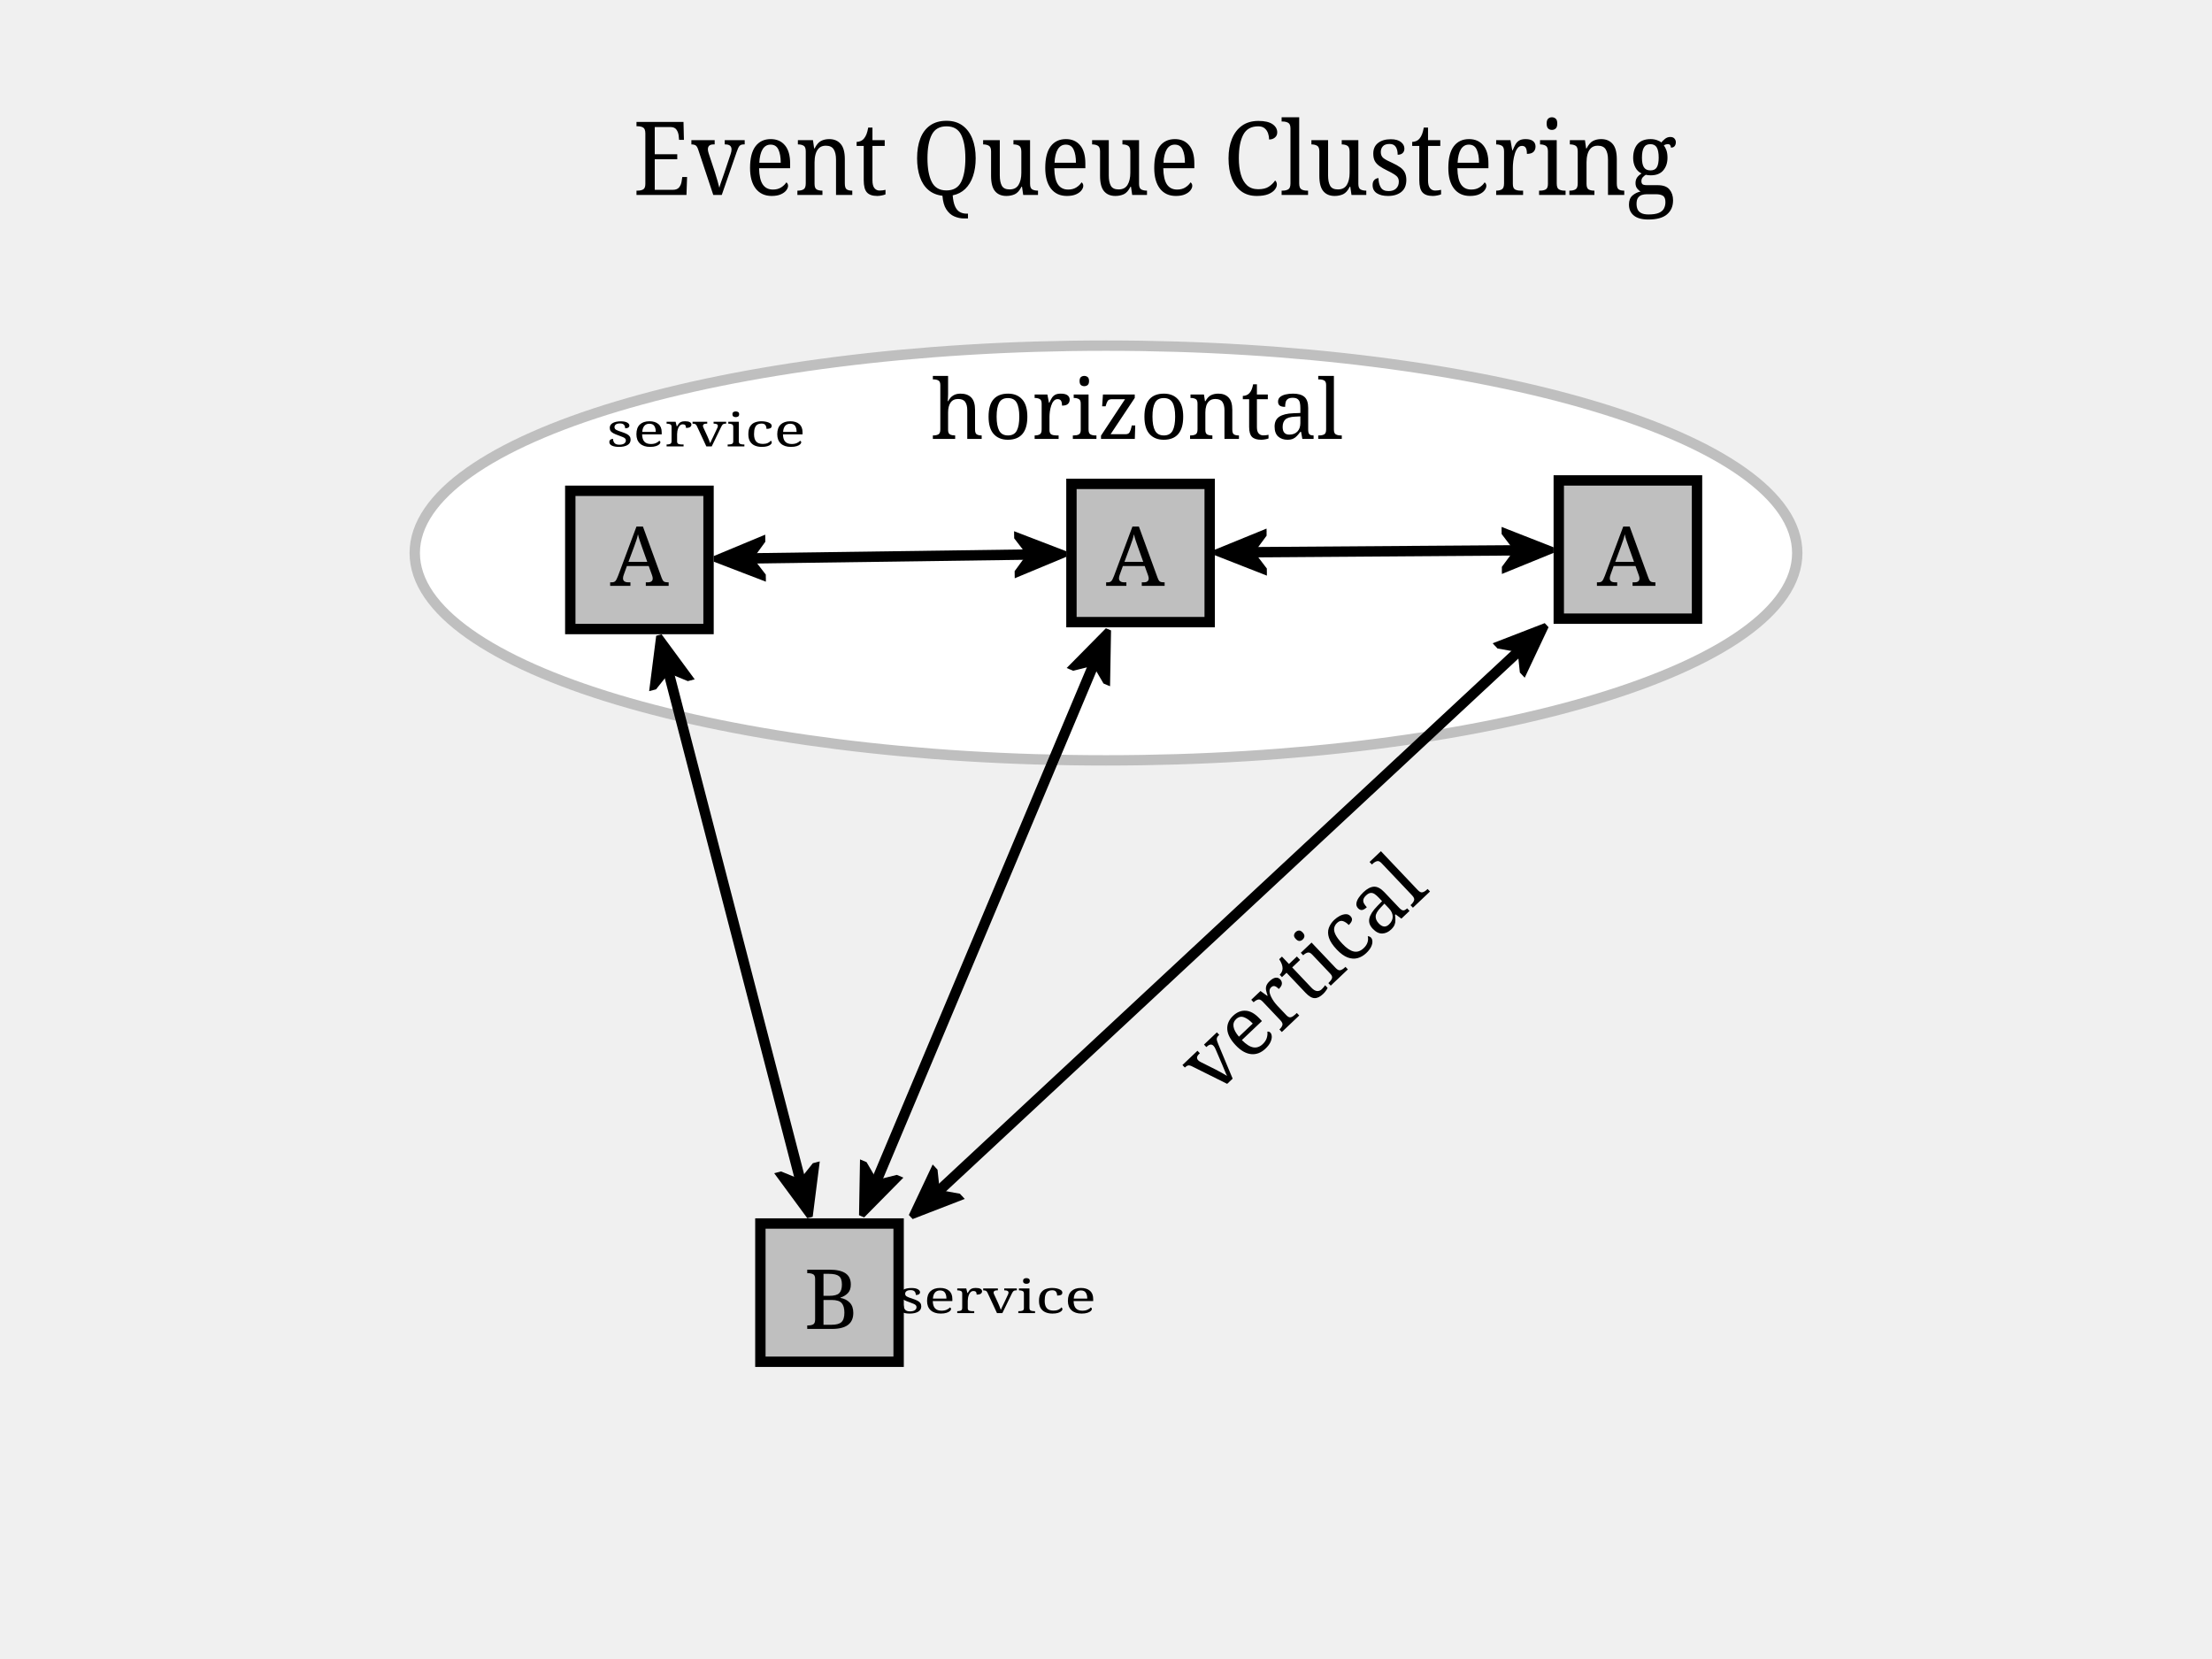
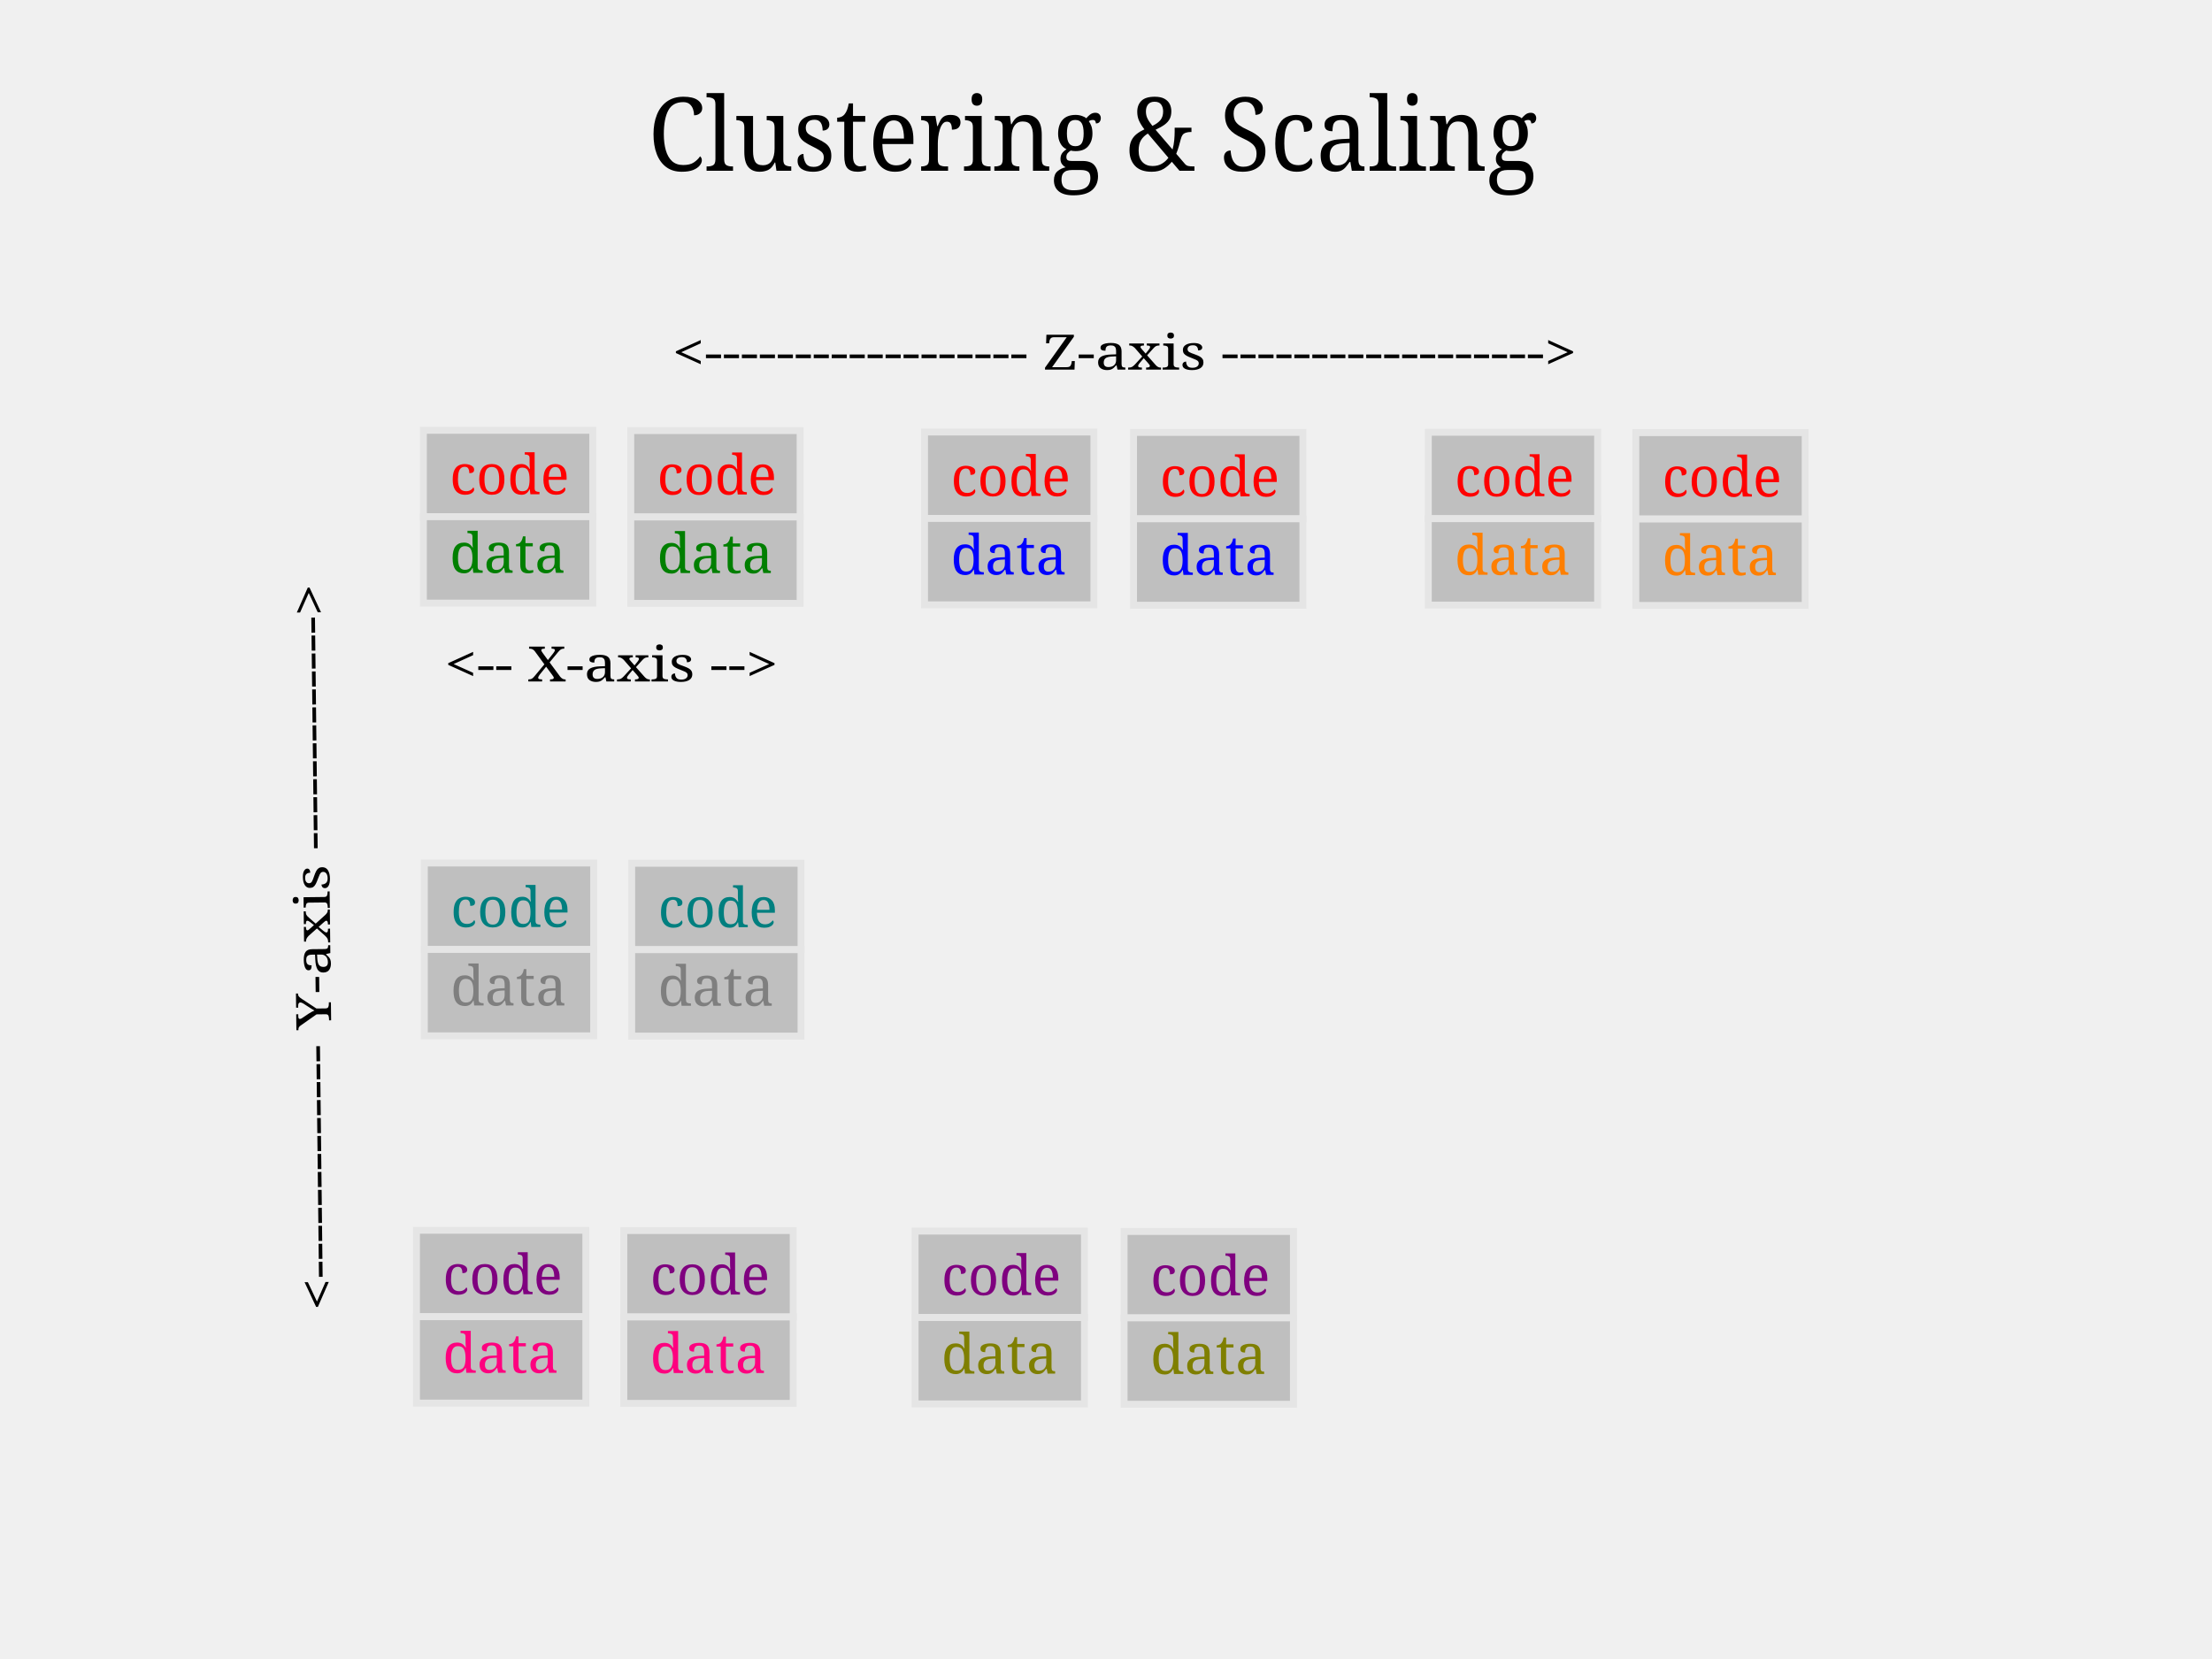
- <svg xmlns="http://www.w3.org/2000/svg" xmlns:ns1="http://svg-edit.googlecode.com" width="640" height="480">
-   <defs>
-     <marker refY="50" refX="50" markerHeight="5" markerWidth="5" viewBox="0 0 100 100" orient="auto" markerUnits="strokeWidth" id="se_marker_start_svg_13">
-       <path stroke-width="10" stroke="#000000" fill="#000000" d="m0,50l100,40l-30,-40l30,-40l-100,40z" id="svg_1" />
-     </marker>
-     <marker refY="50" refX="50" markerHeight="5" markerWidth="5" viewBox="0 0 100 100" orient="auto" markerUnits="strokeWidth" id="se_marker_end_svg_13">
-       <path stroke-width="10" stroke="#000000" fill="#000000" d="m100,50l-100,40l30,-40l-30,-40l100,40z" id="svg_2" />
-     </marker>
-     <marker refY="50" refX="50" markerHeight="5" markerWidth="5" viewBox="0 0 100 100" orient="auto" markerUnits="strokeWidth" id="se_marker_start_svg_14">
-       <path stroke-width="10" stroke="#000000" fill="#000000" d="m0,50l100,40l-30,-40l30,-40l-100,40z" id="svg_4" />
-     </marker>
-     <marker refY="50" refX="50" markerHeight="5" markerWidth="5" viewBox="0 0 100 100" orient="auto" markerUnits="strokeWidth" id="se_marker_end_svg_14">
-       <path stroke-width="10" stroke="#000000" fill="#000000" d="m100,50l-100,40l30,-40l-30,-40l100,40z" id="svg_5" />
-     </marker>
-     <marker refY="50" refX="50" markerHeight="5" markerWidth="5" viewBox="0 0 100 100" orient="auto" markerUnits="strokeWidth" id="se_marker_start_svg_12">
-       <path stroke-width="10" stroke="#000000" fill="#000000" d="m0,50l100,40l-30,-40l30,-40l-100,40z" id="svg_6" />
-     </marker>
-     <marker refY="50" refX="50" markerHeight="5" markerWidth="5" viewBox="0 0 100 100" orient="auto" markerUnits="strokeWidth" id="se_marker_end_svg_12">
-       <path stroke-width="10" stroke="#000000" fill="#000000" d="m100,50l-100,40l30,-40l-30,-40l100,40z" id="svg_8" />
-     </marker>
-     <marker refY="50" refX="50" markerHeight="5" markerWidth="5" viewBox="0 0 100 100" se_type="rightarrow" orient="auto" markerUnits="strokeWidth" id="se_marker_end_svg_9">
-       <path stroke-width="10" stroke="#000000" fill="#000000" d="m100,50l-100,40l30,-40l-30,-40z" />
-     </marker>
-     <marker refY="50" refX="50" markerHeight="5" markerWidth="5" viewBox="0 0 100 100" se_type="leftarrow" orient="auto" markerUnits="strokeWidth" id="se_marker_start_svg_9">
-       <path stroke-width="10" stroke="#000000" fill="#000000" d="m0,50l100,40l-30,-40l30,-40z" />
-     </marker>
-     <marker refY="50" refX="50" markerHeight="5" markerWidth="5" viewBox="0 0 100 100" se_type="rightarrow" orient="auto" markerUnits="strokeWidth" id="se_marker_end_svg_11">
-       <path stroke-width="10" stroke="#000000" fill="#000000" d="m100,50l-100,40l30,-40l-30,-40z" />
-     </marker>
-     <marker refY="50" refX="50" markerHeight="5" markerWidth="5" viewBox="0 0 100 100" se_type="leftarrow" orient="auto" markerUnits="strokeWidth" id="se_marker_start_svg_11">
-       <path stroke-width="10" stroke="#000000" fill="#000000" d="m0,50l100,40l-30,-40l30,-40z" />
-     </marker>
-   </defs>
+ <svg xmlns="http://www.w3.org/2000/svg" width="640" height="480">
  <g>
-     <ellipse ry="60" rx="200" id="svg_16" cy="160" cx="320" stroke-linecap="null" stroke-linejoin="null" stroke-dasharray="null" stroke-width="3" stroke="#bfbfbf" fill="#ffffff" />
-     <polyline marker-start="url(#se_marker_start_svg_11)" marker-end="url(#se_marker_end_svg_11)" ns1:connector="svg_10 svg_7" fill="none" stroke-width="3" stroke="#000000" points="269,347.009 355.5,266.5 442,185.991" id="svg_11" />
-     <polyline marker-start="url(#se_marker_start_svg_9)" marker-end="url(#se_marker_end_svg_9)" ns1:connector="svg_10 svg_3" fill="none" stroke-width="3" stroke="#000000" points="252.196,345 285,267 317.804,189" id="svg_9" />
-     <polyline ns1:connector="svg_3 svg_7" marker-end="url(#se_marker_end_svg_14)" marker-start="url(#se_marker_start_svg_14)" fill="none" stroke-width="3" stroke="#000000" points="359,159.794 400.5,159.5 442,159.206" id="svg_14" />
-     <polyline ns1:connector="svg_10 svg_37" marker-end="url(#se_marker_end_svg_12)" marker-start="url(#se_marker_start_svg_12)" fill="none" stroke-width="3" stroke="#000000" points="232.476,345 212.5,268 192.524,191" id="svg_12" />
-     <text fill="#000000" stroke="#000000" stroke-width="0" stroke-dasharray="null" stroke-linejoin="null" stroke-linecap="null" x="329" y="127" id="svg_26" font-size="24" font-family="serif" text-anchor="middle" xml:space="preserve">horizontal</text>
-     <text xml:space="preserve" text-anchor="middle" font-family="serif" font-size="24" y="30" x="80" stroke-linecap="null" stroke-linejoin="null" stroke-dasharray="null" stroke-width="0" stroke="#000000" fill="#000000" id="svg_30" font-weight="normal" transform="matrix(1.12301, 0, 0, 1.23268, 244.327, 19.4253)">Event Queue Clustering</text>
-     <rect id="svg_37" fill="#bfbfbf" stroke="#000000" stroke-width="3" x="165" y="142" width="40" height="40" />
+     <text transform="matrix(1.12301, 0, 0, 1.23268, 244.327, 19.4253)" font-weight="normal" id="svg_30" fill="#000000" stroke="#000000" stroke-width="0" stroke-dasharray="null" stroke-linejoin="null" stroke-linecap="null" x="63.972" y="24.321" font-size="24" font-family="serif" text-anchor="middle" xml:space="preserve">Clustering &amp; Scaling</text>
    <g id="svg_35" />
    <g id="svg_46" />
    <g id="svg_47" />
    <g id="svg_48" />
-     <rect id="svg_3" fill="#bfbfbf" stroke="#000000" stroke-width="3" x="310" y="140" width="40" height="40" />
-     <rect id="svg_7" fill="#bfbfbf" stroke="#000000" stroke-width="3" x="451" y="139" width="40" height="40" />
-     <rect id="svg_10" fill="#bfbfbf" stroke="#000000" stroke-width="3" x="220" y="354" width="40" height="40" />
-     <polyline ns1:connector="svg_37 svg_3" marker-end="url(#se_marker_end_svg_13)" marker-start="url(#se_marker_start_svg_13)" fill="none" stroke-width="3" stroke="#000000" points="214,161.6 257.5,161 301,160.4" id="svg_13" />
-     <text style="cursor: move;" transform="rotate(-43.4792, 378, 281.5)" xml:space="preserve" text-anchor="middle" font-family="serif" font-size="24" id="svg_17" y="289" x="377" stroke-linecap="null" stroke-linejoin="null" stroke-dasharray="null" stroke-width="0" stroke="#000000" fill="#000000">vertical</text>
-     <text transform="matrix(0.708333, 0, 0, 0.555556, 59.3542, 47.7778)" id="svg_15" fill="#000000" stroke="#000000" stroke-width="0" stroke-dasharray="null" stroke-linejoin="null" stroke-linecap="null" x="204.618" y="146.5" font-size="24" font-family="serif" text-anchor="middle" xml:space="preserve">service</text>
-     <text id="svg_19" fill="#000000" stroke="#000000" stroke-width="0" stroke-dasharray="null" stroke-linejoin="null" stroke-linecap="null" x="185" y="169.5" font-size="24" font-family="serif" text-anchor="middle" xml:space="preserve">A</text>
-     <text id="svg_20" fill="#000000" stroke="#000000" stroke-width="0" stroke-dasharray="null" stroke-linejoin="null" stroke-linecap="null" x="328.5" y="169.5" font-size="24" font-family="serif" text-anchor="middle" xml:space="preserve">A</text>
-     <text id="svg_21" fill="#000000" stroke="#000000" stroke-width="0" stroke-dasharray="null" stroke-linejoin="null" stroke-linecap="null" x="470.5" y="169.5" font-size="24" font-family="serif" text-anchor="middle" xml:space="preserve">A</text>
-     <text id="svg_22" fill="#000000" stroke="#000000" stroke-width="0" stroke-dasharray="null" stroke-linejoin="null" stroke-linecap="null" x="240.5" y="384.5" font-size="24" font-family="serif" text-anchor="middle" xml:space="preserve">B</text>
-     <text id="svg_23" transform="matrix(0.708333, 0, 0, 0.555556, 59.3542, 47.7778)" fill="#000000" stroke="#000000" stroke-width="0" stroke-dasharray="null" stroke-linejoin="null" stroke-linecap="null" x="323.341" y="597.869" font-size="24" font-family="serif" text-anchor="middle" xml:space="preserve">service</text>
+     <g id="svg_61">
+       <rect id="svg_62" height="25" width="49" y="124.578" x="182.5" stroke-linecap="null" stroke-linejoin="null" stroke-dasharray="null" stroke-width="2" stroke="#e5e5e5" fill="#bfbfbf" />
+       <rect id="svg_63" height="25" width="49" y="149.578" x="182.5" stroke-linecap="null" stroke-linejoin="null" stroke-dasharray="null" stroke-width="2" stroke="#e5e5e5" fill="#bfbfbf" />
+       <text id="svg_64" transform="matrix(0.649623, 0, 0, 0.666667, 40.4972, 80)" xml:space="preserve" text-anchor="middle" font-family="serif" font-size="24" y="94.617" x="256.956" stroke-linecap="null" stroke-linejoin="null" stroke-dasharray="null" stroke-width="0" stroke="#000000" fill="#ff0000">code</text>
+       <text id="svg_65" transform="matrix(0.669945, 0, 0, 0.666667, 35.8414, 80)" xml:space="preserve" text-anchor="middle" font-family="serif" font-size="24" y="128.713" x="255.318" stroke-linecap="null" stroke-linejoin="null" stroke-dasharray="null" stroke-width="0" stroke="#000000" fill="#007f00">data</text>
+     </g>
+     <g id="svg_71">
+       <rect id="svg_67" height="25" width="49" y="125" x="267.5" stroke-linecap="null" stroke-linejoin="null" stroke-dasharray="null" stroke-width="2" stroke="#e5e5e5" fill="#bfbfbf" />
+       <rect id="svg_68" height="25" width="49" y="150" x="267.5" stroke-linecap="null" stroke-linejoin="null" stroke-dasharray="null" stroke-width="2" stroke="#e5e5e5" fill="#bfbfbf" />
+       <text id="svg_69" transform="matrix(0.649623, 0, 0, 0.666667, 40.4972, 80)" xml:space="preserve" text-anchor="middle" font-family="serif" font-size="24" y="95.25" x="387.801" stroke-linecap="null" stroke-linejoin="null" stroke-dasharray="null" stroke-width="0" stroke="#000000" fill="#ff0000">code</text>
+       <text id="svg_70" transform="matrix(0.669945, 0, 0, 0.666667, 35.8414, 80)" xml:space="preserve" text-anchor="middle" font-family="serif" font-size="24" y="129.345" x="382.194" stroke-linecap="null" stroke-linejoin="null" stroke-dasharray="null" stroke-width="0" stroke="#000000" fill="#0000ff">data</text>
+     </g>
+     <g id="svg_72">
+       <rect id="svg_73" height="25" width="49" y="125.109" x="327.969" stroke-linecap="null" stroke-linejoin="null" stroke-dasharray="null" stroke-width="2" stroke="#e5e5e5" fill="#bfbfbf" />
+       <rect id="svg_74" height="25" width="49" y="150.109" x="327.969" stroke-linecap="null" stroke-linejoin="null" stroke-dasharray="null" stroke-width="2" stroke="#e5e5e5" fill="#bfbfbf" />
+       <text id="svg_75" transform="matrix(0.649623, 0, 0, 0.666667, 40.4972, 80)" xml:space="preserve" text-anchor="middle" font-family="serif" font-size="24" y="95.414" x="480.884" stroke-linecap="null" stroke-linejoin="null" stroke-dasharray="null" stroke-width="0" stroke="#000000" fill="#ff0000">code</text>
+       <text id="svg_76" transform="matrix(0.669945, 0, 0, 0.666667, 35.8414, 80)" xml:space="preserve" text-anchor="middle" font-family="serif" font-size="24" y="129.509" x="472.454" stroke-linecap="null" stroke-linejoin="null" stroke-dasharray="null" stroke-width="0" stroke="#000000" fill="#0000ff">data</text>
+     </g>
+     <g id="svg_97">
+       <rect id="svg_88" height="25" width="49" y="125.063" x="413.25" stroke-linecap="null" stroke-linejoin="null" stroke-dasharray="null" stroke-width="2" stroke="#e5e5e5" fill="#bfbfbf" />
+       <rect id="svg_89" height="25" width="49" y="150.063" x="413.25" stroke-linecap="null" stroke-linejoin="null" stroke-dasharray="null" stroke-width="2" stroke="#e5e5e5" fill="#bfbfbf" />
+       <text id="svg_90" transform="matrix(0.649623, 0, 0, 0.666667, 40.4972, 80)" xml:space="preserve" text-anchor="middle" font-family="serif" font-size="24" y="95.344" x="612.162" stroke-linecap="null" stroke-linejoin="null" stroke-dasharray="null" stroke-width="0" stroke="#000000" fill="#ff0000">code</text>
+       <text id="svg_91" transform="matrix(0.669945, 0, 0, 0.666667, 35.8414, 80)" xml:space="preserve" text-anchor="middle" font-family="serif" font-size="24" y="129.439" x="599.75" stroke-linecap="null" stroke-linejoin="null" stroke-dasharray="null" stroke-width="0" stroke="#000000" fill="#ff7f00">data</text>
+     </g>
+     <g id="svg_98">
+       <rect id="svg_93" height="25" width="49" y="125.172" x="473.297" stroke-linecap="null" stroke-linejoin="null" stroke-dasharray="null" stroke-width="2" stroke="#e5e5e5" fill="#bfbfbf" />
+       <rect id="svg_94" height="25" width="49" y="150.172" x="473.297" stroke-linecap="null" stroke-linejoin="null" stroke-dasharray="null" stroke-width="2" stroke="#e5e5e5" fill="#bfbfbf" />
+       <text id="svg_95" transform="matrix(0.649623, 0, 0, 0.666667, 40.4972, 80)" xml:space="preserve" text-anchor="middle" font-family="serif" font-size="24" y="95.508" x="704.596" stroke-linecap="null" stroke-linejoin="null" stroke-dasharray="null" stroke-width="0" stroke="#000000" fill="#ff0000">code</text>
+       <text id="svg_96" transform="matrix(0.669945, 0, 0, 0.666667, 35.8414, 80)" xml:space="preserve" text-anchor="middle" font-family="serif" font-size="24" y="129.603" x="689.379" stroke-linecap="null" stroke-linejoin="null" stroke-dasharray="null" stroke-width="0" stroke="#000000" fill="#ff7f00">data</text>
+     </g>
+     <g id="svg_99">
+       <rect id="svg_28" height="25" width="49" y="124.5" x="122.5" stroke-linecap="null" stroke-linejoin="null" stroke-dasharray="null" stroke-width="2" stroke="#e5e5e5" fill="#bfbfbf" />
+       <rect id="svg_29" height="25" width="49" y="149.5" x="122.5" stroke-linecap="null" stroke-linejoin="null" stroke-dasharray="null" stroke-width="2" stroke="#e5e5e5" fill="#bfbfbf" />
+       <text transform="matrix(0.649623, 0, 0, 0.666667, 40.4972, 80)" xml:space="preserve" text-anchor="middle" font-family="serif" font-size="24" id="svg_43" y="94.5" x="164.595" stroke-linecap="null" stroke-linejoin="null" stroke-dasharray="null" stroke-width="0" stroke="#000000" fill="#ff0000">code</text>
+       <text id="svg_44" transform="matrix(0.669945, 0, 0, 0.666667, 35.8414, 80)" xml:space="preserve" text-anchor="middle" font-family="serif" font-size="24" y="128.595" x="165.759" stroke-linecap="null" stroke-linejoin="null" stroke-dasharray="null" stroke-width="0" stroke="#000000" fill="#007f00">data</text>
+     </g>
+     <text style="cursor: move;" transform="matrix(0.698567, 0, 0, 0.588159, 62.8215, 86.0925)" xml:space="preserve" text-anchor="middle" font-family="serif" font-size="24" id="svg_103" y="188.848" x="163.286" stroke-linecap="null" stroke-linejoin="null" stroke-dasharray="null" stroke-width="0" stroke="#000000" fill="#000000">&lt;-- X-axis --&gt;</text>
+     <text style="cursor: move;" id="svg_104" transform="matrix(0.698567, 0, 0, 0.588159, 62.8215, 86.0925)" xml:space="preserve" text-anchor="middle" font-family="serif" font-size="24" y="35.446" x="375.802" stroke-linecap="null" stroke-linejoin="null" stroke-dasharray="null" stroke-width="0" stroke="#000000" fill="#000000">&lt;------------------ Z-axis ------------------&gt;</text>
+     <g id="svg_105">
+       <rect id="svg_106" height="25" width="49" y="249.773" x="182.766" stroke-linecap="null" stroke-linejoin="null" stroke-dasharray="null" stroke-width="2" stroke="#e5e5e5" fill="#bfbfbf" />
+       <rect id="svg_107" height="25" width="49" y="274.773" x="182.766" stroke-linecap="null" stroke-linejoin="null" stroke-dasharray="null" stroke-width="2" stroke="#e5e5e5" fill="#bfbfbf" />
+       <text id="svg_108" transform="matrix(0.649623, 0, 0, 0.666667, 40.4972, 80)" xml:space="preserve" text-anchor="middle" font-family="serif" font-size="24" y="282.41" x="257.365" stroke-linecap="null" stroke-linejoin="null" stroke-dasharray="null" stroke-width="0" stroke="#000000" fill="#007f7f">code</text>
+       <text id="svg_109" transform="matrix(0.669945, 0, 0, 0.666667, 35.8414, 80)" xml:space="preserve" text-anchor="middle" font-family="serif" font-size="24" y="316.505" x="255.715" stroke-linecap="null" stroke-linejoin="null" stroke-dasharray="null" stroke-width="0" stroke="#000000" fill="#7f7f7f">data</text>
+     </g>
+     <g id="svg_110">
+       <rect id="svg_111" height="25" width="49" y="356.195" x="264.766" stroke-linecap="null" stroke-linejoin="null" stroke-dasharray="null" stroke-width="2" stroke="#e5e5e5" fill="#bfbfbf" />
+       <rect id="svg_112" height="25" width="49" y="381.195" x="264.766" stroke-linecap="null" stroke-linejoin="null" stroke-dasharray="null" stroke-width="2" stroke="#e5e5e5" fill="#bfbfbf" />
+       <text id="svg_113" transform="matrix(0.649623, 0, 0, 0.666667, 40.4972, 80)" xml:space="preserve" text-anchor="middle" font-family="serif" font-size="24" y="442.043" x="383.592" stroke-linecap="null" stroke-linejoin="null" stroke-dasharray="null" stroke-width="0" stroke="#000000" fill="#7f007f">code</text>
+       <text id="svg_114" transform="matrix(0.669945, 0, 0, 0.666667, 35.8414, 80)" xml:space="preserve" text-anchor="middle" font-family="serif" font-size="24" y="476.138" x="378.113" stroke-linecap="null" stroke-linejoin="null" stroke-dasharray="null" stroke-width="0" stroke="#000000" fill="#7f7f00">data</text>
+     </g>
+     <g id="svg_115">
+       <rect id="svg_116" height="25" width="49" y="356.305" x="325.234" stroke-linecap="null" stroke-linejoin="null" stroke-dasharray="null" stroke-width="2" stroke="#e5e5e5" fill="#bfbfbf" />
+       <rect id="svg_117" height="25" width="49" y="381.305" x="325.234" stroke-linecap="null" stroke-linejoin="null" stroke-dasharray="null" stroke-width="2" stroke="#e5e5e5" fill="#bfbfbf" />
+       <text id="svg_118" transform="matrix(0.649623, 0, 0, 0.666667, 40.4972, 80)" xml:space="preserve" text-anchor="middle" font-family="serif" font-size="24" y="442.207" x="476.675" stroke-linecap="null" stroke-linejoin="null" stroke-dasharray="null" stroke-width="0" stroke="#000000" fill="#7f007f">code</text>
+       <text id="svg_119" transform="matrix(0.669945, 0, 0, 0.666667, 35.8414, 80)" xml:space="preserve" text-anchor="middle" font-family="serif" font-size="24" y="476.302" x="468.372" stroke-linecap="null" stroke-linejoin="null" stroke-dasharray="null" stroke-width="0" stroke="#000000" fill="#7f7f00">data</text>
+     </g>
+     <g id="svg_120">
+       <rect id="svg_121" height="25" width="49" y="249.695" x="122.766" stroke-linecap="null" stroke-linejoin="null" stroke-dasharray="null" stroke-width="2" stroke="#e5e5e5" fill="#bfbfbf" />
+       <rect id="svg_122" height="25" width="49" y="274.695" x="122.766" stroke-linecap="null" stroke-linejoin="null" stroke-dasharray="null" stroke-width="2" stroke="#e5e5e5" fill="#bfbfbf" />
+       <text id="svg_123" transform="matrix(0.649623, 0, 0, 0.666667, 40.4972, 80)" xml:space="preserve" text-anchor="middle" font-family="serif" font-size="24" y="282.293" x="165.004" stroke-linecap="null" stroke-linejoin="null" stroke-dasharray="null" stroke-width="0" stroke="#000000" fill="#007f7f">code</text>
+       <text id="svg_124" transform="matrix(0.669945, 0, 0, 0.666667, 35.8414, 80)" xml:space="preserve" text-anchor="middle" font-family="serif" font-size="24" y="316.388" x="166.155" stroke-linecap="null" stroke-linejoin="null" stroke-dasharray="null" stroke-width="0" stroke="#000000" fill="#7f7f7f">data</text>
+     </g>
+     <g id="svg_125">
+       <rect id="svg_126" height="25" width="49" y="356.039" x="180.5" stroke-linecap="null" stroke-linejoin="null" stroke-dasharray="null" stroke-width="2" stroke="#e5e5e5" fill="#bfbfbf" />
+       <rect id="svg_127" height="25" width="49" y="381.039" x="180.5" stroke-linecap="null" stroke-linejoin="null" stroke-dasharray="null" stroke-width="2" stroke="#e5e5e5" fill="#bfbfbf" />
+       <text id="svg_128" transform="matrix(0.649623, 0, 0, 0.666667, 40.4972, 80)" xml:space="preserve" text-anchor="middle" font-family="serif" font-size="24" y="441.808" x="253.877" stroke-linecap="null" stroke-linejoin="null" stroke-dasharray="null" stroke-width="0" stroke="#000000" fill="#7f007f">code</text>
+       <text id="svg_129" transform="matrix(0.669945, 0, 0, 0.666667, 35.8414, 80)" xml:space="preserve" text-anchor="middle" font-family="serif" font-size="24" y="475.904" x="252.333" stroke-linecap="null" stroke-linejoin="null" stroke-dasharray="null" stroke-width="0" stroke="#000000" fill="#ff007f">data</text>
+     </g>
+     <g id="svg_130">
+       <rect id="svg_131" height="25" width="49" y="355.961" x="120.5" stroke-linecap="null" stroke-linejoin="null" stroke-dasharray="null" stroke-width="2" stroke="#e5e5e5" fill="#bfbfbf" />
+       <rect id="svg_132" height="25" width="49" y="380.961" x="120.5" stroke-linecap="null" stroke-linejoin="null" stroke-dasharray="null" stroke-width="2" stroke="#e5e5e5" fill="#bfbfbf" />
+       <text id="svg_133" transform="matrix(0.649623, 0, 0, 0.666667, 40.4972, 80)" xml:space="preserve" text-anchor="middle" font-family="serif" font-size="24" y="441.691" x="161.516" stroke-linecap="null" stroke-linejoin="null" stroke-dasharray="null" stroke-width="0" stroke="#000000" fill="#7f007f">code</text>
+       <text id="svg_134" transform="matrix(0.669945, 0, 0, 0.666667, 35.8414, 80)" xml:space="preserve" text-anchor="middle" font-family="serif" font-size="24" y="475.787" x="162.773" stroke-linecap="null" stroke-linejoin="null" stroke-dasharray="null" stroke-width="0" stroke="#000000" fill="#ff007f">data</text>
+     </g>
+     <text id="svg_135" transform="rotate(-90.6656, 90.5299, 272.995) matrix(0.698567, 0, 0, 0.588159, 62.8215, 86.0925)" xml:space="preserve" text-anchor="middle" font-family="serif" font-size="24" y="326.301" x="38.132" stroke-linecap="null" stroke-linejoin="null" stroke-dasharray="null" stroke-width="0" stroke="#000000" fill="#000000">&lt;------------- Y-axis -------------&gt;</text>
  </g>
</svg>
